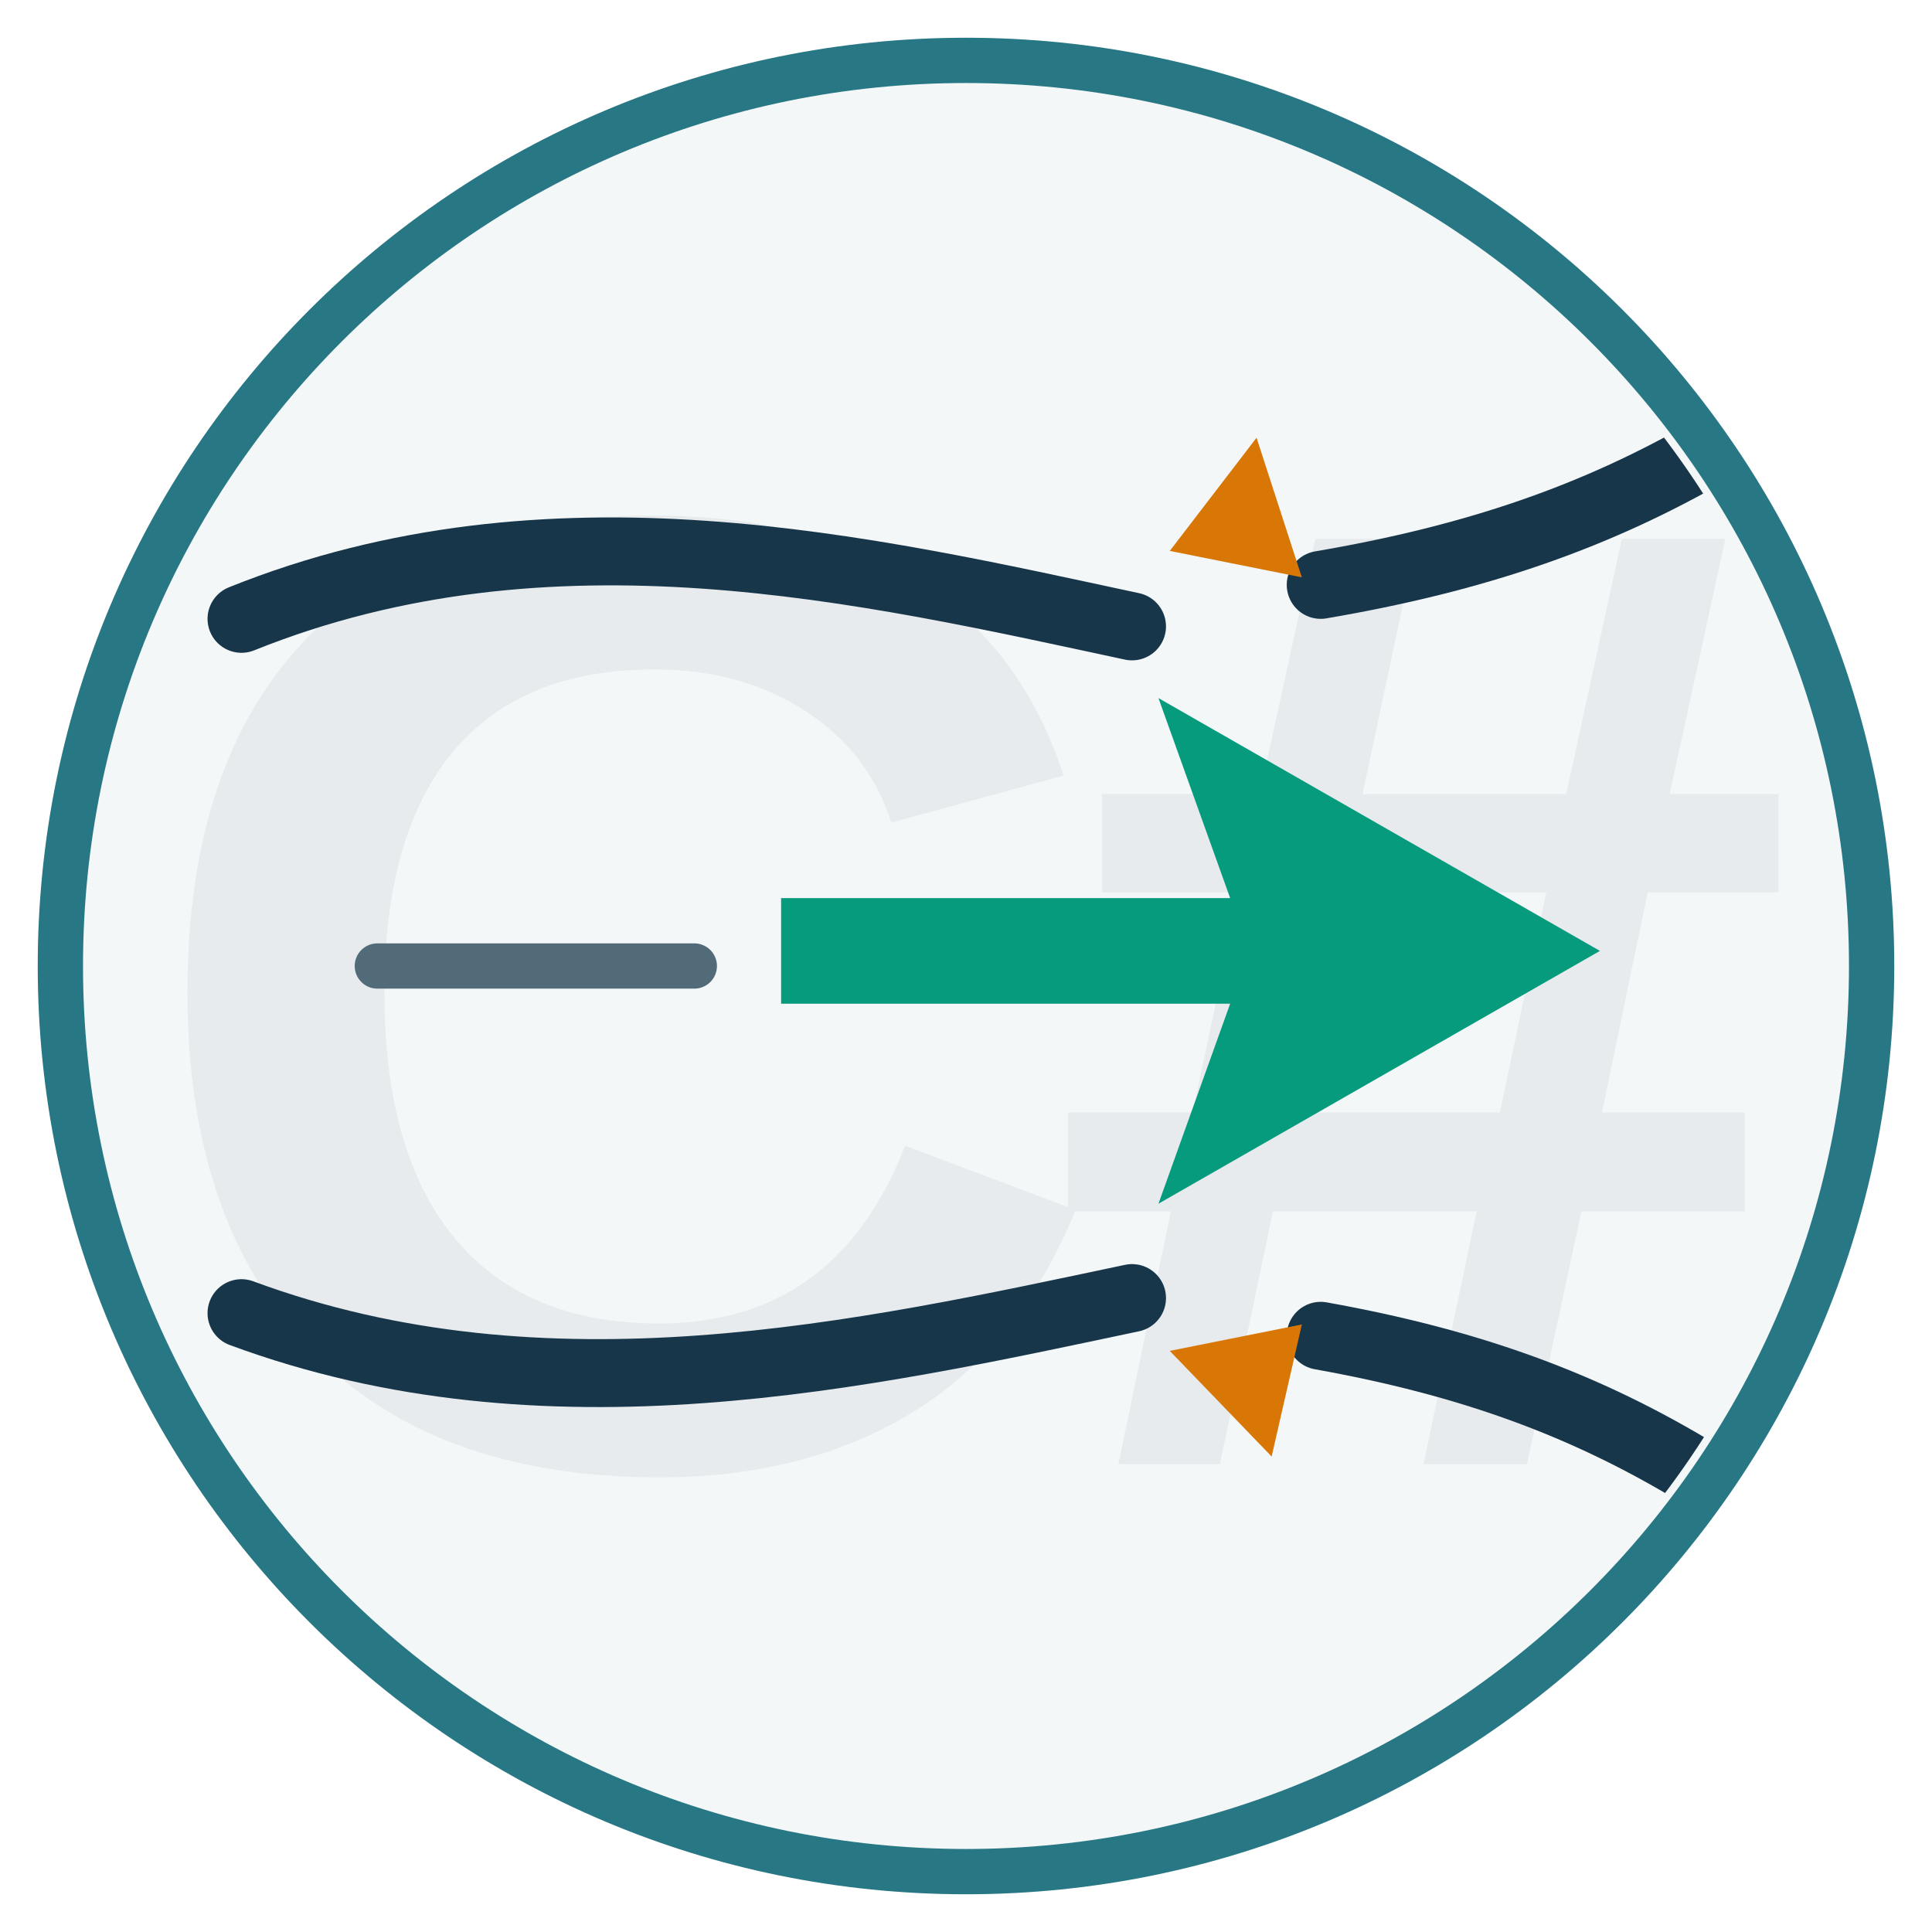
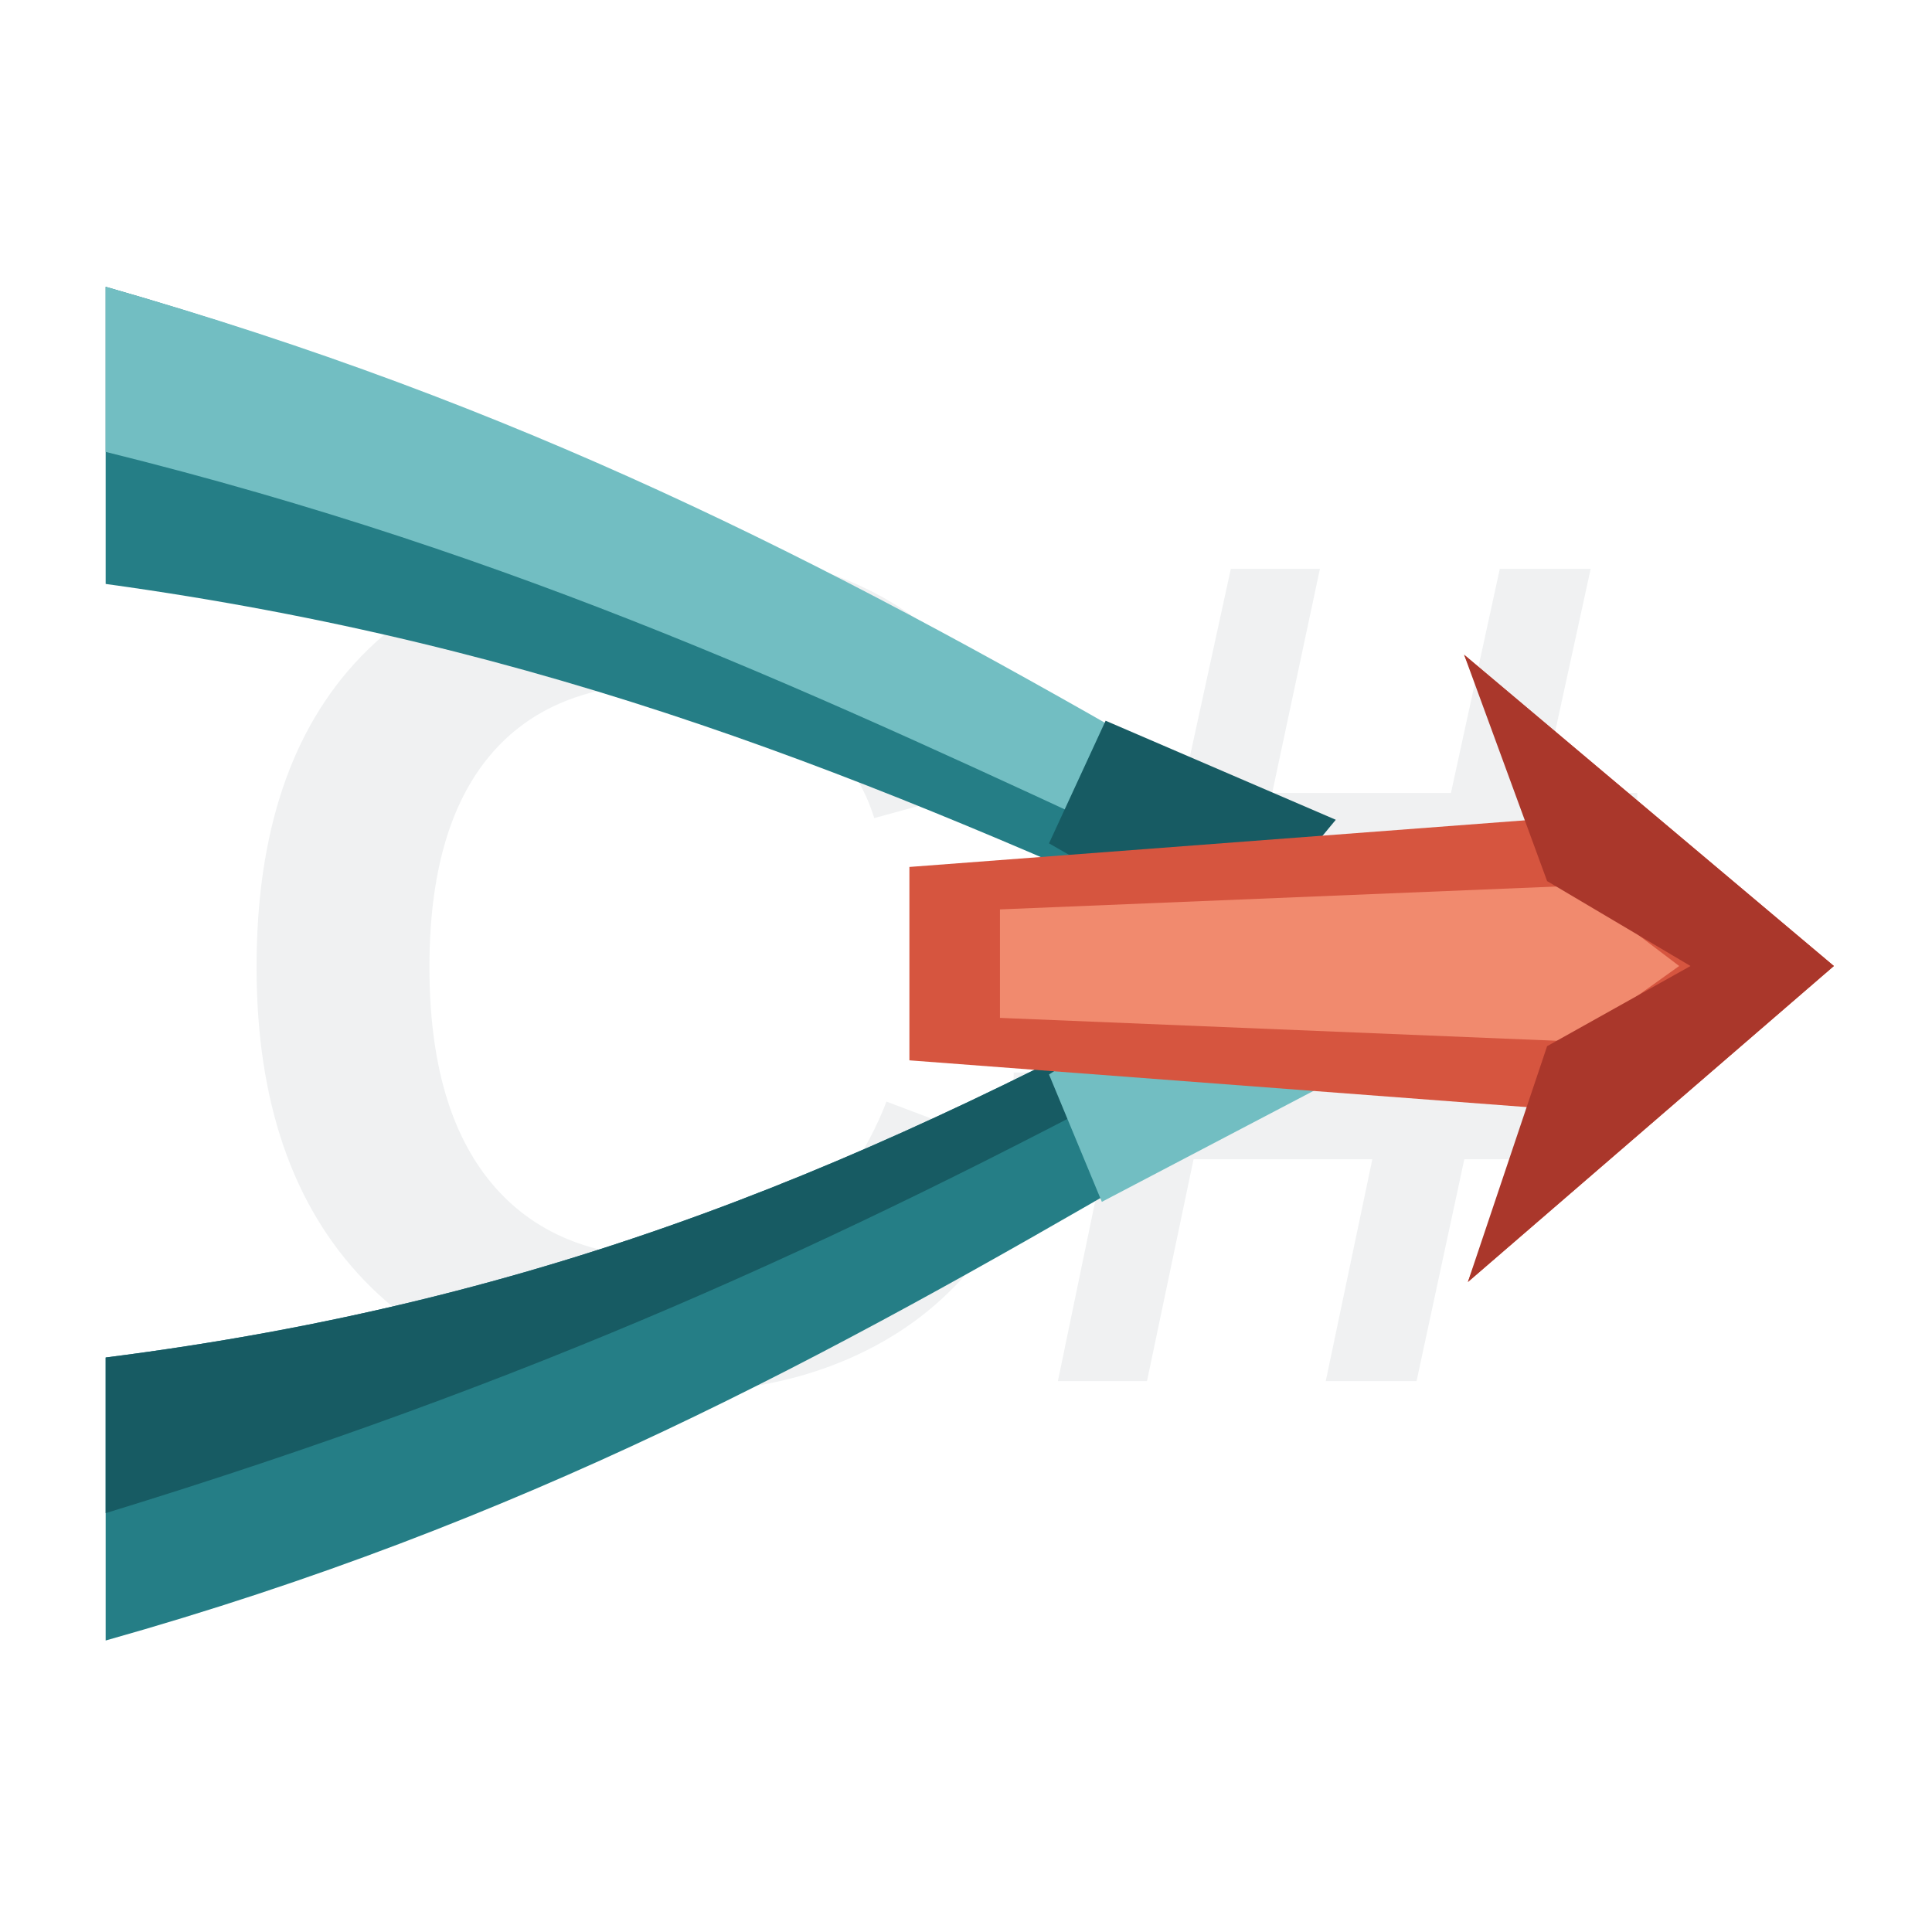
<svg xmlns="http://www.w3.org/2000/svg" viewBox="0 0 512 512" role="img" aria-labelledby="title description">
-   <defs>
-     <clipPath id="badge-clip">
-       <circle cx="256" cy="256" r="232" />
-     </clipPath>
-   </defs>
  <style>
-     :root {
-       color-scheme: light dark;
-     }
+     :root { color-scheme: light dark; }

-     .badge {
-       fill: #f4f7f8;
-       stroke: #277785;
-     }
- 
-     .badge-fill {
-       fill: #f4f7f8;
-     }
- 
-     .badge-stroke {
-       stroke: #f4f7f8;
-     }
- 
-     .language-mark {
-       fill: #17364a;
-       opacity: 0.06;
-     }
- 
-     .python-upper {
-       fill: #2874a6;
-       opacity: 0.09;
-     }
- 
-     .python-lower {
-       fill: #a77b00;
-       opacity: 0.09;
-     }
- 
-     .python-eye {
-       fill: #f4f7f8;
-     }
- 
-     .accent-fill {
-       fill: #079b7e;
-     }
- 
-     .accent-stroke {
-       stroke: #079b7e;
-     }
- 
-     .solid-fill {
-       fill: #17364a;
-     }
- 
-     .solid-stroke {
-       stroke: #17364a;
-     }
- 
-     .muted-fill {
-       fill: #526b78;
-     }
- 
-     .muted-stroke {
-       stroke: #526b78;
-     }
- 
-     .warm-fill {
-       fill: #d97706;
-     }
- 
-     .warm-stroke {
-       stroke: #d97706;
-     }
+     .language-mark { fill: #17323d; opacity: 0.07; }
+     .python-upper { fill: #2874a6; opacity: 0.07; }
+     .python-lower { fill: #aa8108; opacity: 0.07; }
+     .primary { fill: #d6553f; }
+     .primary-light { fill: #f18a6e; }
+     .primary-shade { fill: #aa372b; }
+     .secondary { fill: #257e86; }
+     .secondary-light { fill: #72bec2; }
+     .secondary-shade { fill: #175b63; }
+     .accent { fill: #e4ad3e; }
+     .neutral { fill: #26383f; }
+     .shadow { fill: #14262c; opacity: 0.22; }

    @media (prefers-color-scheme: dark) {
-       .badge {
-         fill: #0d2638;
-         stroke: #277785;
-       }
- 
-       .badge-fill {
-         fill: #0d2638;
-       }
- 
-       .badge-stroke {
-         stroke: #0d2638;
-       }
- 
-       .language-mark {
-         fill: #edf2f3;
-         opacity: 0.07;
-       }
- 
-       .python-upper {
-         fill: #79b7df;
-         opacity: 0.1;
-       }
- 
-       .python-lower {
-         fill: #f0c84b;
-         opacity: 0.1;
-       }
- 
-       .python-eye {
-         fill: #0d2638;
-       }
- 
-       .accent-fill {
-         fill: #43d6b1;
-       }
- 
-       .accent-stroke {
-         stroke: #43d6b1;
-       }
- 
-       .solid-fill {
-         fill: #edf2f3;
-       }
- 
-       .solid-stroke {
-         stroke: #edf2f3;
-       }
- 
-       .muted-fill {
-         fill: #8fa2aa;
-       }
- 
-       .muted-stroke {
-         stroke: #8fa2aa;
-       }
- 
-       .warm-fill {
-         fill: #f6b73c;
-       }
- 
-       .warm-stroke {
-         stroke: #f6b73c;
-       }
+       .language-mark { fill: #edf6f3; opacity: 0.08; }
+       .python-upper { fill: #7ec5ed; opacity: 0.08; }
+       .python-lower { fill: #f1ca50; opacity: 0.08; }
+       .primary { fill: #f2765f; }
+       .primary-light { fill: #ffa18a; }
+       .primary-shade { fill: #c64b3d; }
+       .secondary { fill: #54bcc3; }
+       .secondary-light { fill: #94dde0; }
+       .secondary-shade { fill: #2c8b93; }
+       .accent { fill: #f3c65e; }
+       .neutral { fill: #e5efec; }
+       .shadow { fill: #02090b; opacity: 0.34; }
    }
  </style>
-   <circle class="badge" cx="256" cy="256" r="240" stroke-width="12" />
-   <g clip-path="url(#badge-clip)">
-     <text class="language-mark" x="256" y="388" font-family="Segoe UI, Arial, sans-serif" font-size="360" font-weight="800" letter-spacing="-18" text-anchor="middle" aria-hidden="true">C#</text>
-     <path class="solid-stroke" d="M64 164 C146 131 230 151 300 166 M64 348 C145 378 229 359 300 344" fill="none" stroke-width="18" stroke-linecap="round" />
-     <path class="solid-stroke" d="M350 155 C391 148 423 137 454 119 M350 354 C389 361 420 372 451 391" fill="none" stroke-width="18" stroke-linecap="round" />
-     <path class="accent-fill" d="M424 252 L307 185 L326 238 L207 238 V266 H326 L307 319 Z" />
-     <path class="warm-fill" d="M310 146 L333 116 L345 153 Z M310 358 L337 386 L345 351 Z" />
-     <path class="muted-stroke" d="M100 256 H184" fill="none" stroke-width="12" stroke-linecap="round" />
+   <text class="language-mark" x="247" y="366" font-family="Segoe UI, Arial, sans-serif" font-size="316" font-weight="800" letter-spacing="-20" text-anchor="middle" aria-hidden="true">C#</text>
+   <g aria-hidden="true" transform="translate(0 -64) scale(1 1.25)">
+     <path class="secondary" d="M28 112 C137 137 217 171 305 210 L351 226 L327 251 C230 216 146 188 28 175 Z" />
+     <path class="secondary-light" d="M28 112 C138 137 218 170 305 210 L321 216 L307 232 C218 199 139 169 28 147 Z" />
+     <path class="secondary" d="M28 399 C139 374 219 339 305 299 L351 279 L329 255 C231 298 146 327 28 339 Z" />
+     <path class="secondary-shade" d="M28 372 C142 344 221 315 310 277 L329 255 C231 298 146 327 28 339 Z" />
+     <path class="secondary-shade" d="M293 204 L354 225 L326 252 L278 230 Z" />
+     <path class="secondary-light" d="M292 306 L354 280 L328 253 L278 279 Z" />
+     <path class="primary" d="M241 235 L406 225 L388 190 L486 256 L389 323 L406 286 L241 276 Z" />
+     <path class="primary-light" d="M265 244 L417 239 L445 256 L417 272 L265 267 Z" />
+     <path class="primary-shade" d="M388 190 L486 256 L389 323 L410 273 L448 256 L410 238 Z" />
  </g>
</svg>
